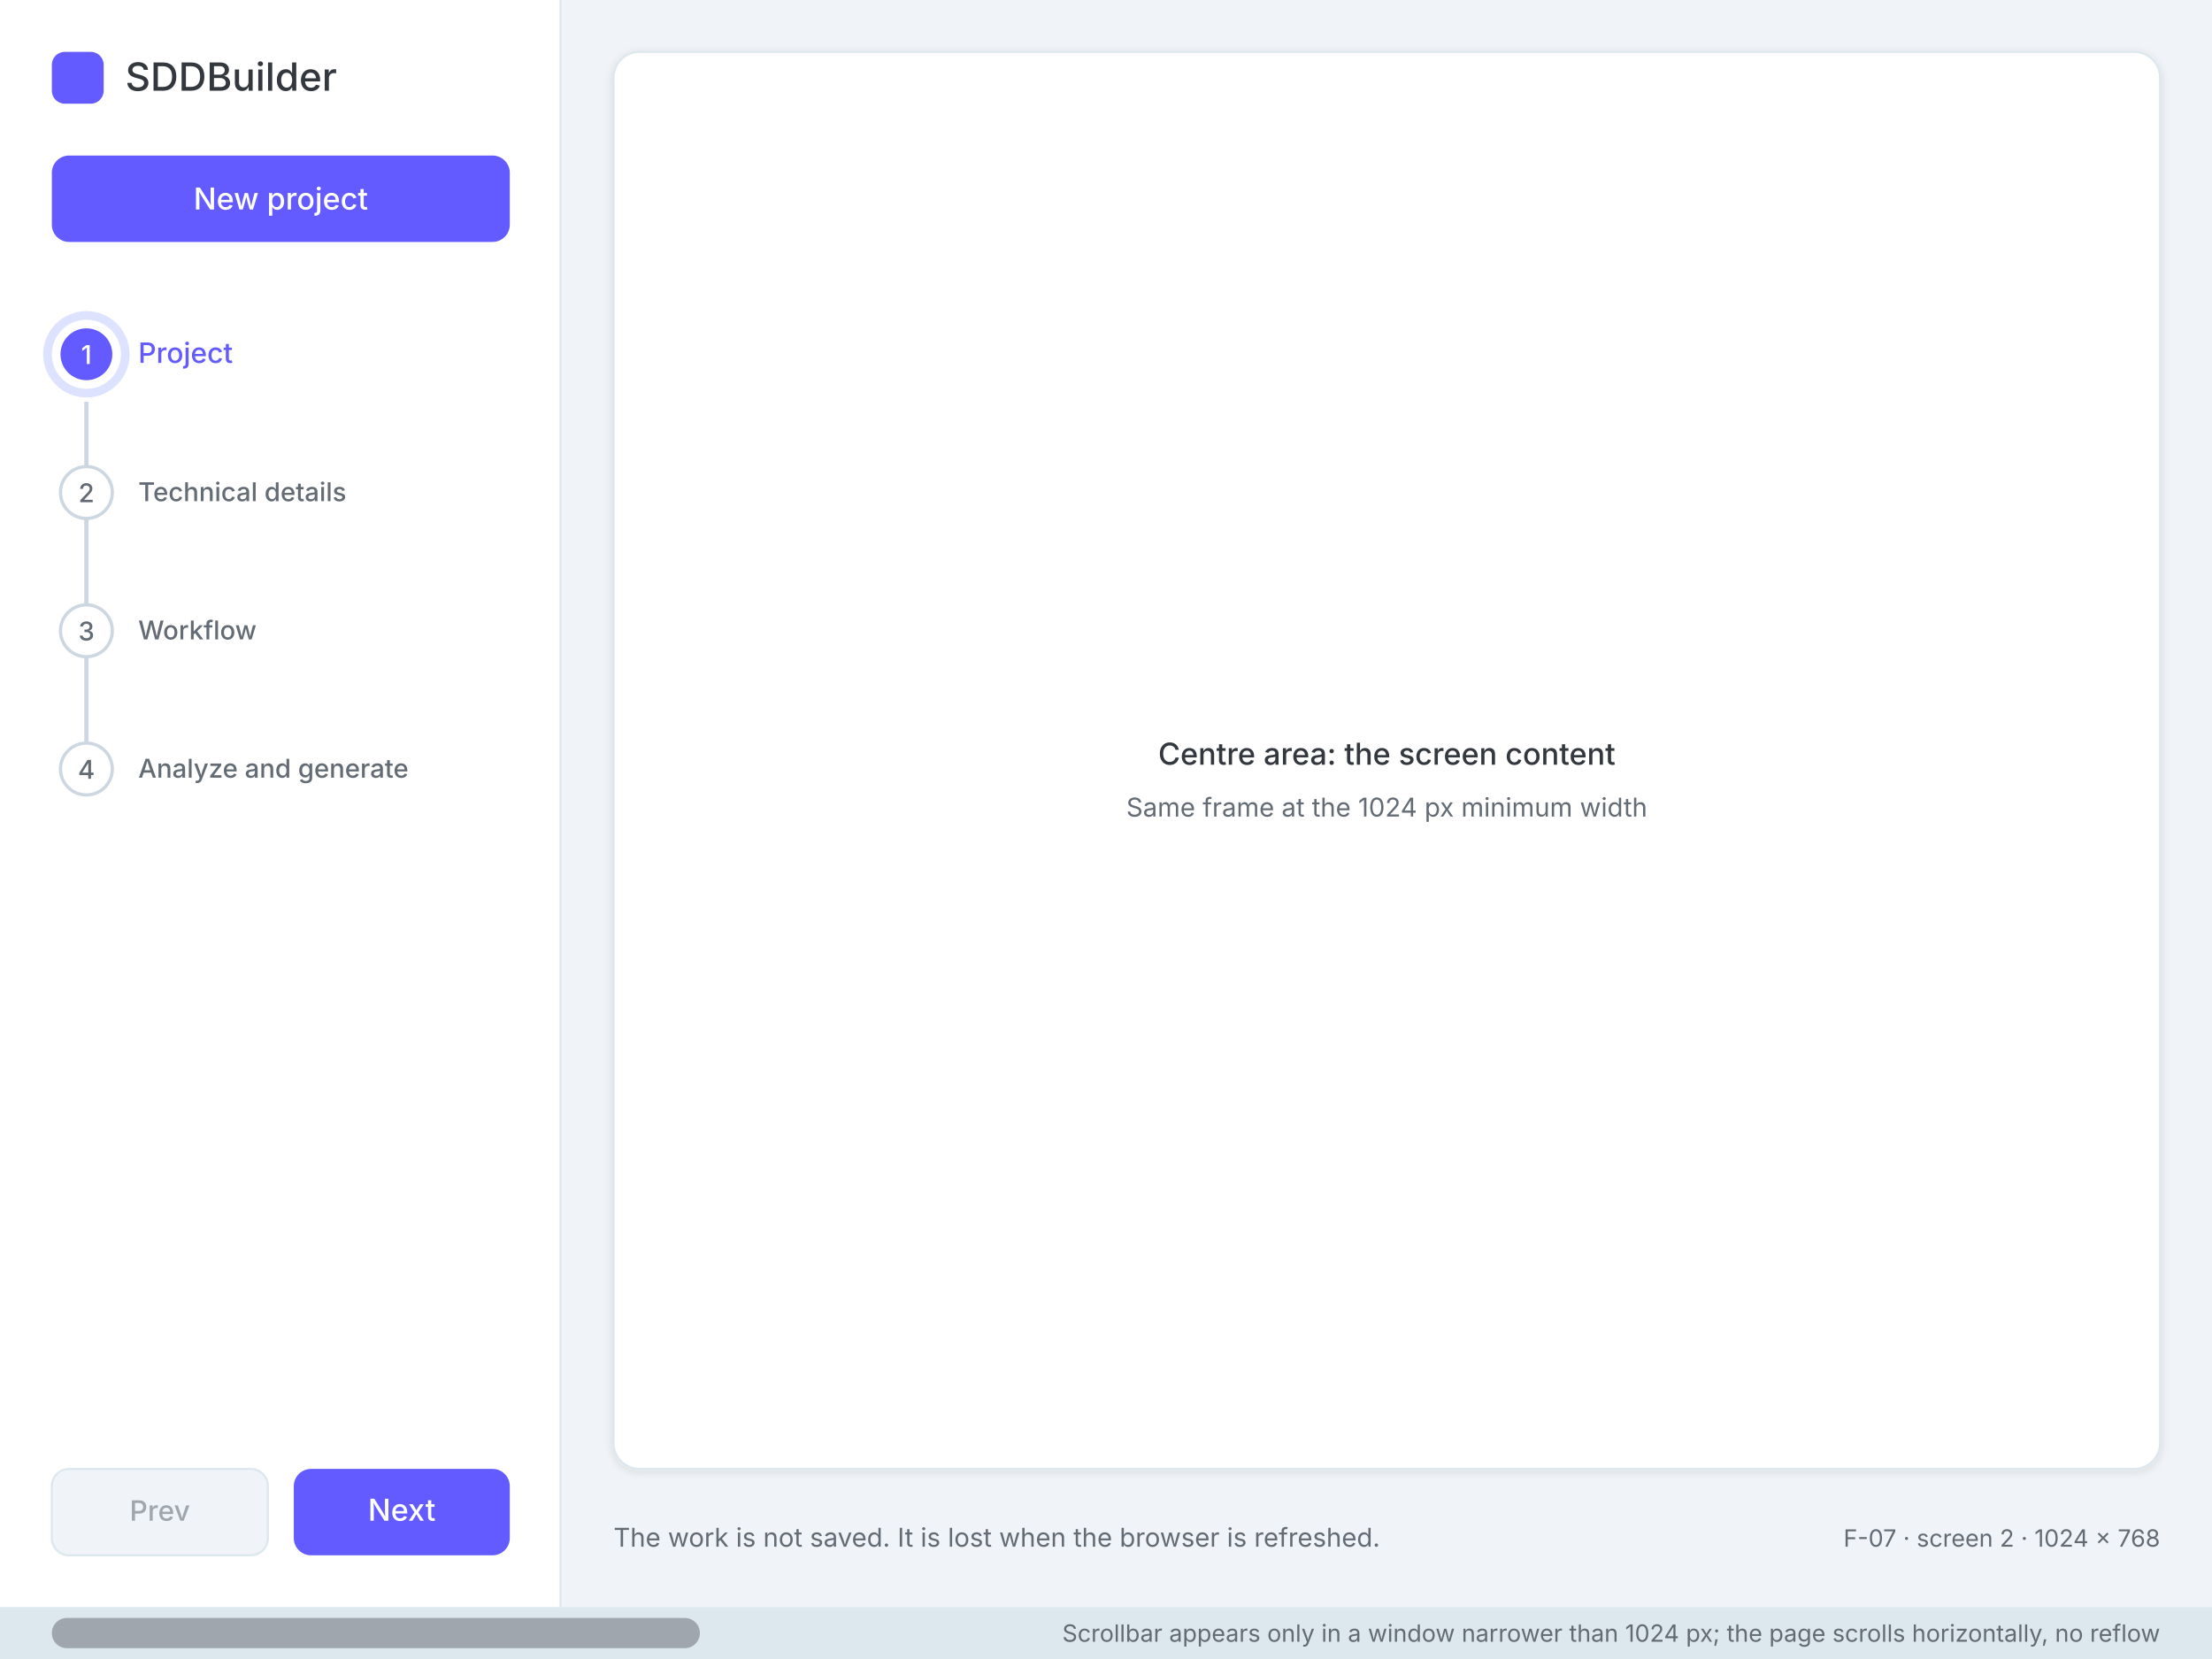
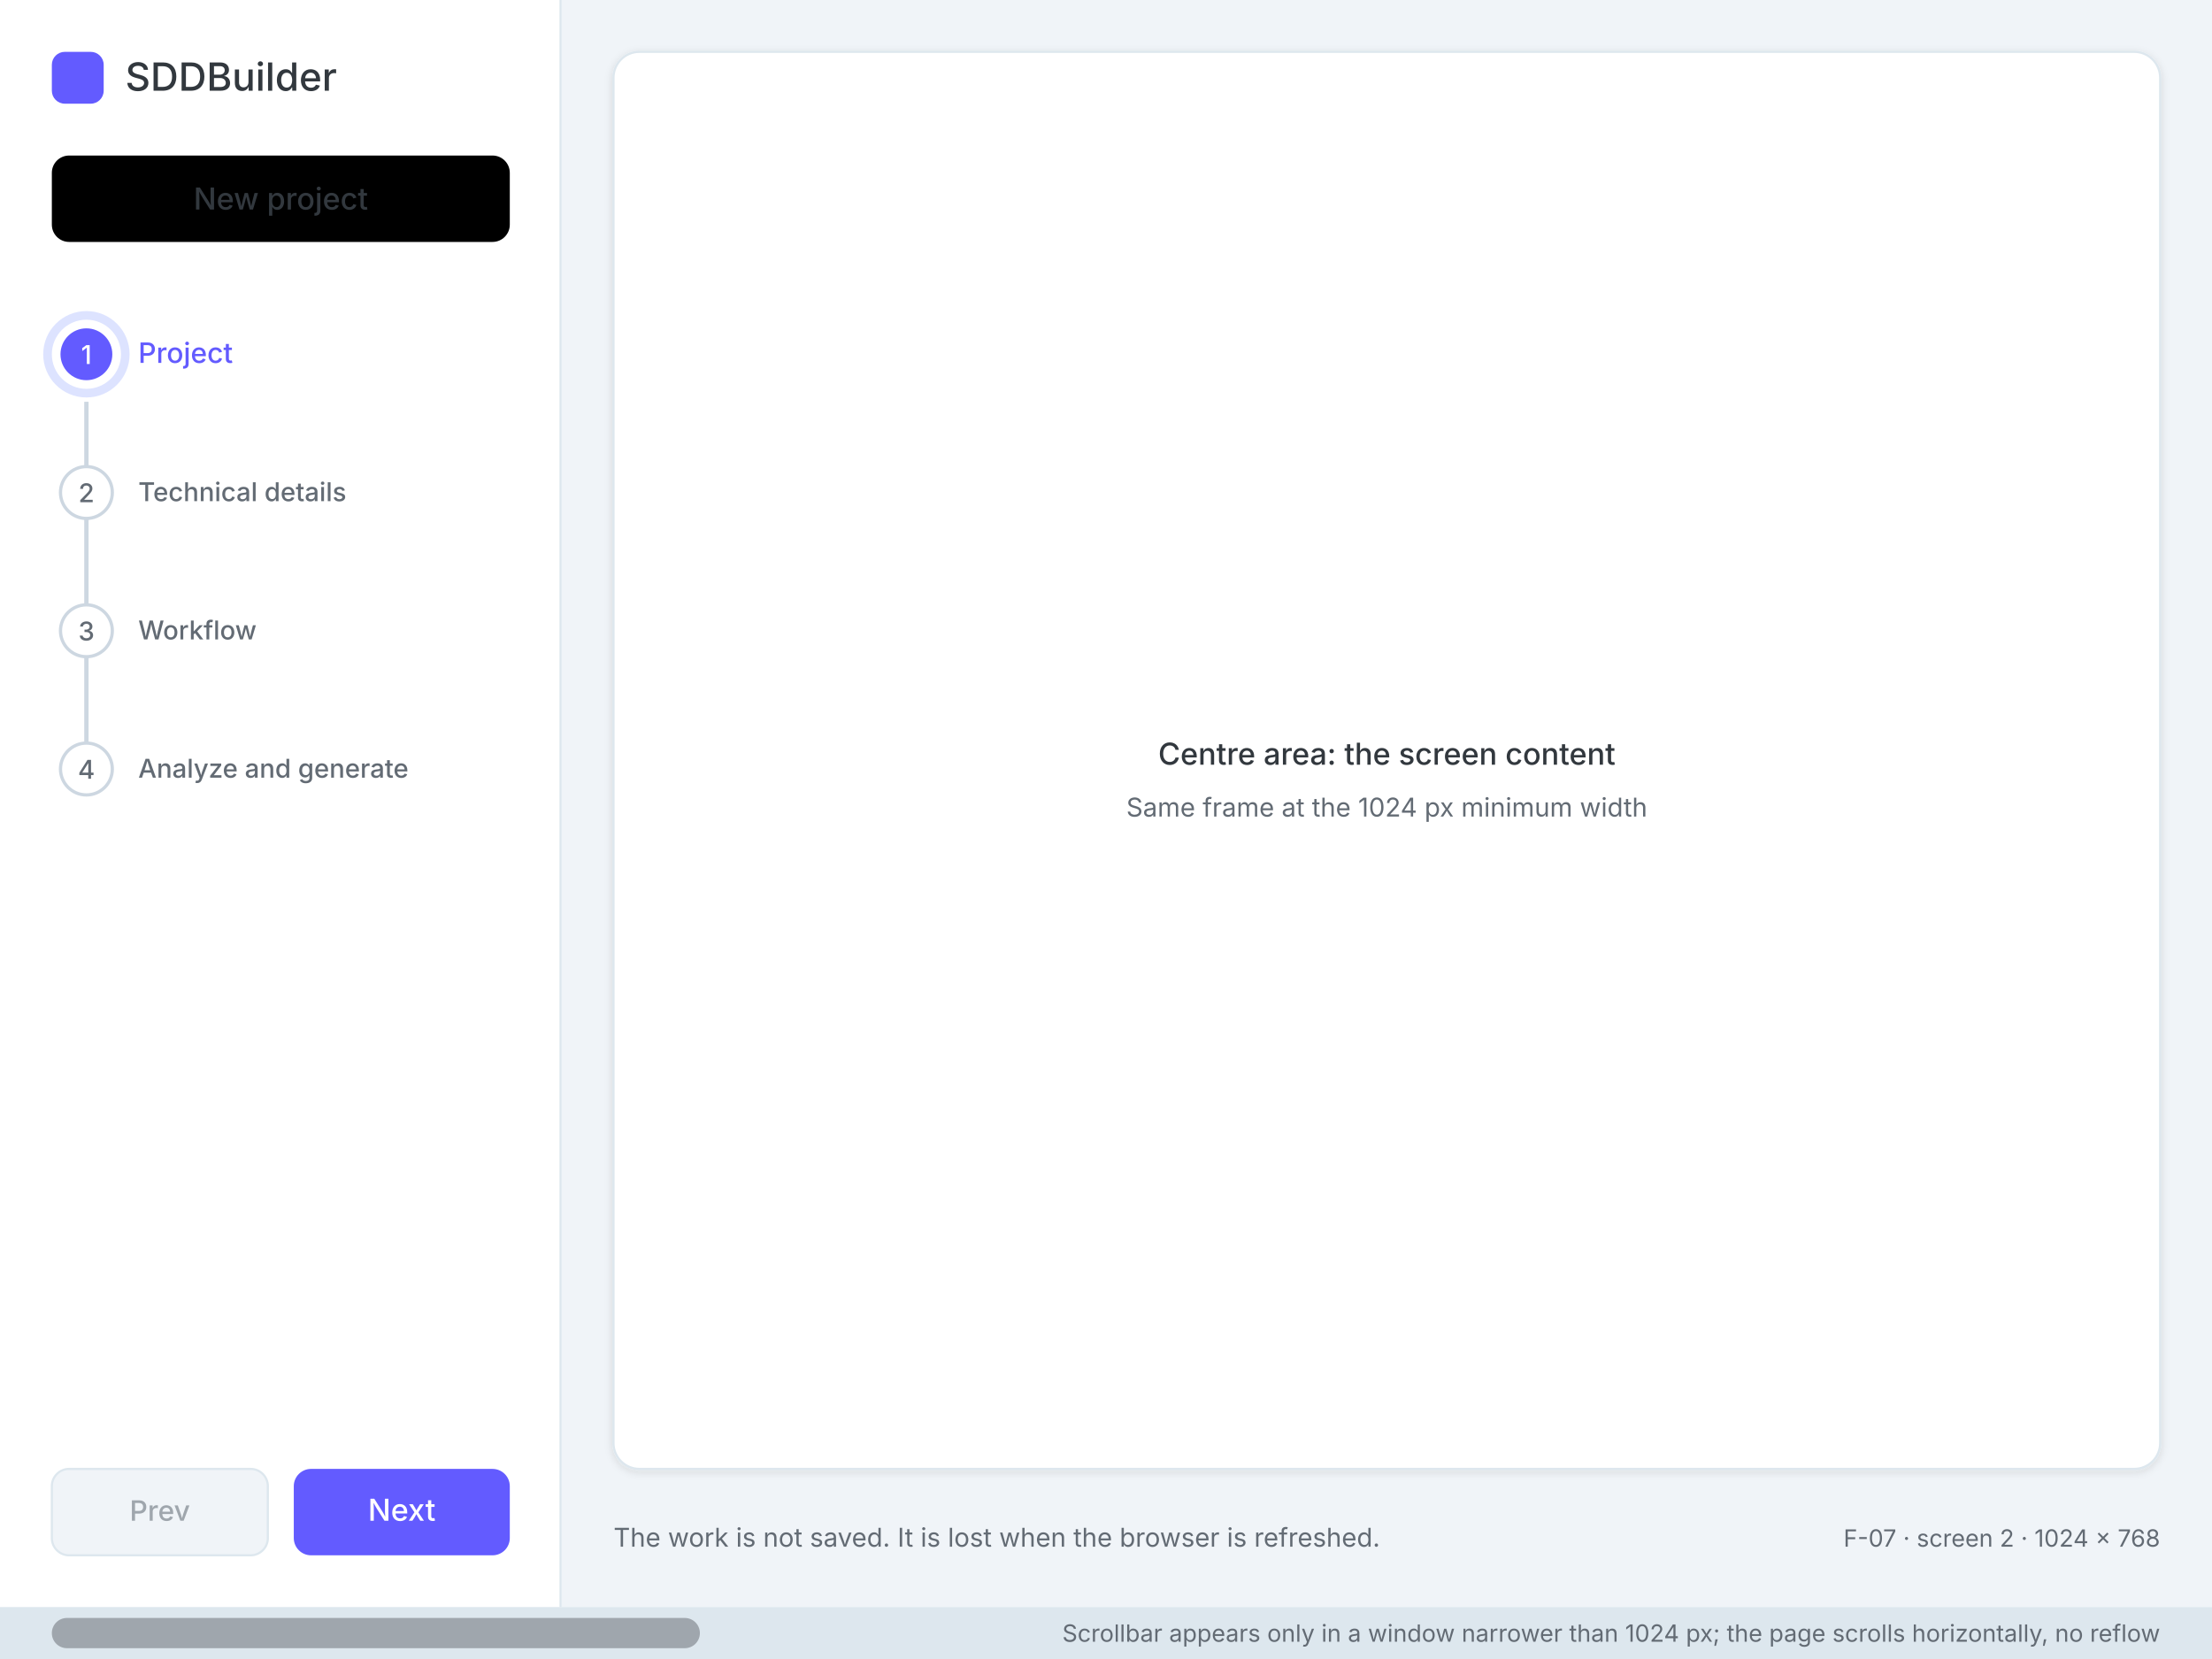
<svg xmlns="http://www.w3.org/2000/svg" width="1024" height="768" viewBox="0 0 1024 768">
  <defs>
    <filter id="sh" x="-5%" y="-5%" width="110%" height="115%">
      <feDropShadow dx="0" dy="1" stdDeviation="2" flood-color="#32383E" flood-opacity="0.12" />
    </filter>
  </defs>
  <style>
text{font-family:Inter,system-ui,-apple-system,"Segoe UI",sans-serif;font-size:13px;fill:#32383E}
.brand{font-size:18px;font-weight:500}
.btnText{font-size:14px;font-weight:500;fill:#FFFFFF}
+ .btnDark{font-size:14px;font-weight:500;fill:#32383E}
.navT{font-size:13px;font-weight:500}
.navOff{font-size:13px;font-weight:500;fill:#9FA6AD}
.h2{font-size:14px;font-weight:500}
.muted{font-size:12px;fill:#636B74}
.caption{font-size:11px;fill:#636B74}
.label-cur{font-size:13px;font-weight:500;fill:#635BFF}
.label-todo{font-size:12px;font-weight:500;fill:#636B74}
.num{font-size:12px;font-weight:500;fill:#FFFFFF}
.num-todo{font-size:12px;font-weight:500;fill:#636B74}
.div{stroke:#DDE7EE;stroke-width:1}
.card{fill:#FFFFFF;stroke:#DDE7EE}
.btnP{fill:#635BFF}
.btnOff{fill:#F0F4F8;stroke:#DDE7EE}
.ring{fill:none;stroke:#DDE3FF;stroke-width:4}
.node-todo{fill:#FFFFFF;stroke:#CDD7E1;stroke-width:1.5}
.node-cur{fill:#635BFF}
.line-todo{stroke:#CDD7E1;stroke-width:2}
.scroll{fill:#DDE7EE}
.thumb{fill:#9FA6AD}
</style>
  <rect width="1024" height="768" fill="#F0F4F8" />
  <rect x="0" y="0" width="260" height="744" fill="#FFFFFF" />
  <rect x="259" y="0" width="1" height="744" fill="#DDE7EE" />
  <rect x="24" y="24" width="24" height="24" rx="6" fill="#635BFF" />
  <text x="58" y="42" class="brand">SDDBuilder</text>
-   <rect x="24" y="72" width="212" height="40" rx="8" class="btnP" />
-   <text x="130" y="97" class="btnText" text-anchor="middle">New project</text>
+   <rect x="24" y="72" width="212" height="40" rx="8" class="btn" />
+   <text x="130" y="97" class="btnDark" text-anchor="middle">New project</text>
  <line x1="40" y1="186" x2="40" y2="216" class="line-todo" />
  <line x1="40" y1="240" x2="40" y2="280" class="line-todo" />
  <line x1="40" y1="304" x2="40" y2="344" class="line-todo" />
  <circle class="ring" cx="40" cy="164" r="18" />
  <circle class="node-cur" cx="40" cy="164" r="12" />
  <text class="num" x="40" y="168.5" text-anchor="middle">1</text>
  <text class="label-cur" x="64" y="168">Project</text>
  <circle class="node-todo" cx="40" cy="228" r="12" />
  <text class="num-todo" x="40" y="232.5" text-anchor="middle">2</text>
  <text class="label-todo" x="64" y="232">Technical details</text>
  <circle class="node-todo" cx="40" cy="292" r="12" />
  <text class="num-todo" x="40" y="296.5" text-anchor="middle">3</text>
  <text class="label-todo" x="64" y="296">Workflow</text>
  <circle class="node-todo" cx="40" cy="356" r="12" />
  <text class="num-todo" x="40" y="360.5" text-anchor="middle">4</text>
  <text class="label-todo" x="64" y="360">Analyze and generate</text>
  <g>
    <rect class="btnOff" x="24" y="680" width="100" height="40" rx="8" />
    <text class="navOff" x="74" y="704" text-anchor="middle">Prev</text>
  </g>
  <g>
    <rect class="btnP" x="136" y="680" width="100" height="40" rx="8" />
    <text class="btnText" x="186" y="704" text-anchor="middle">Next</text>
  </g>
  <rect x="284" y="24" width="716" height="656" rx="12" class="card" filter="url(#sh)" />
  <text x="642" y="354" class="h2" text-anchor="middle">Centre area: the screen content</text>
  <text x="642" y="378" class="muted" text-anchor="middle">Same frame at the 1024 px minimum width</text>
  <text x="284" y="716" class="muted">The work is not saved. It is lost when the browser is refreshed.</text>
  <text x="1000" y="716" class="caption" text-anchor="end">F-07 · screen 2 · 1024 × 768</text>
  <rect class="scroll" x="0" y="744" width="1024" height="24" />
  <rect class="thumb" x="24" y="749" width="300" height="14" rx="7" />
  <text class="caption" x="1000" y="760" text-anchor="end">Scrollbar appears only in a window narrower than 1024 px; the page scrolls horizontally, no reflow</text>
</svg>
